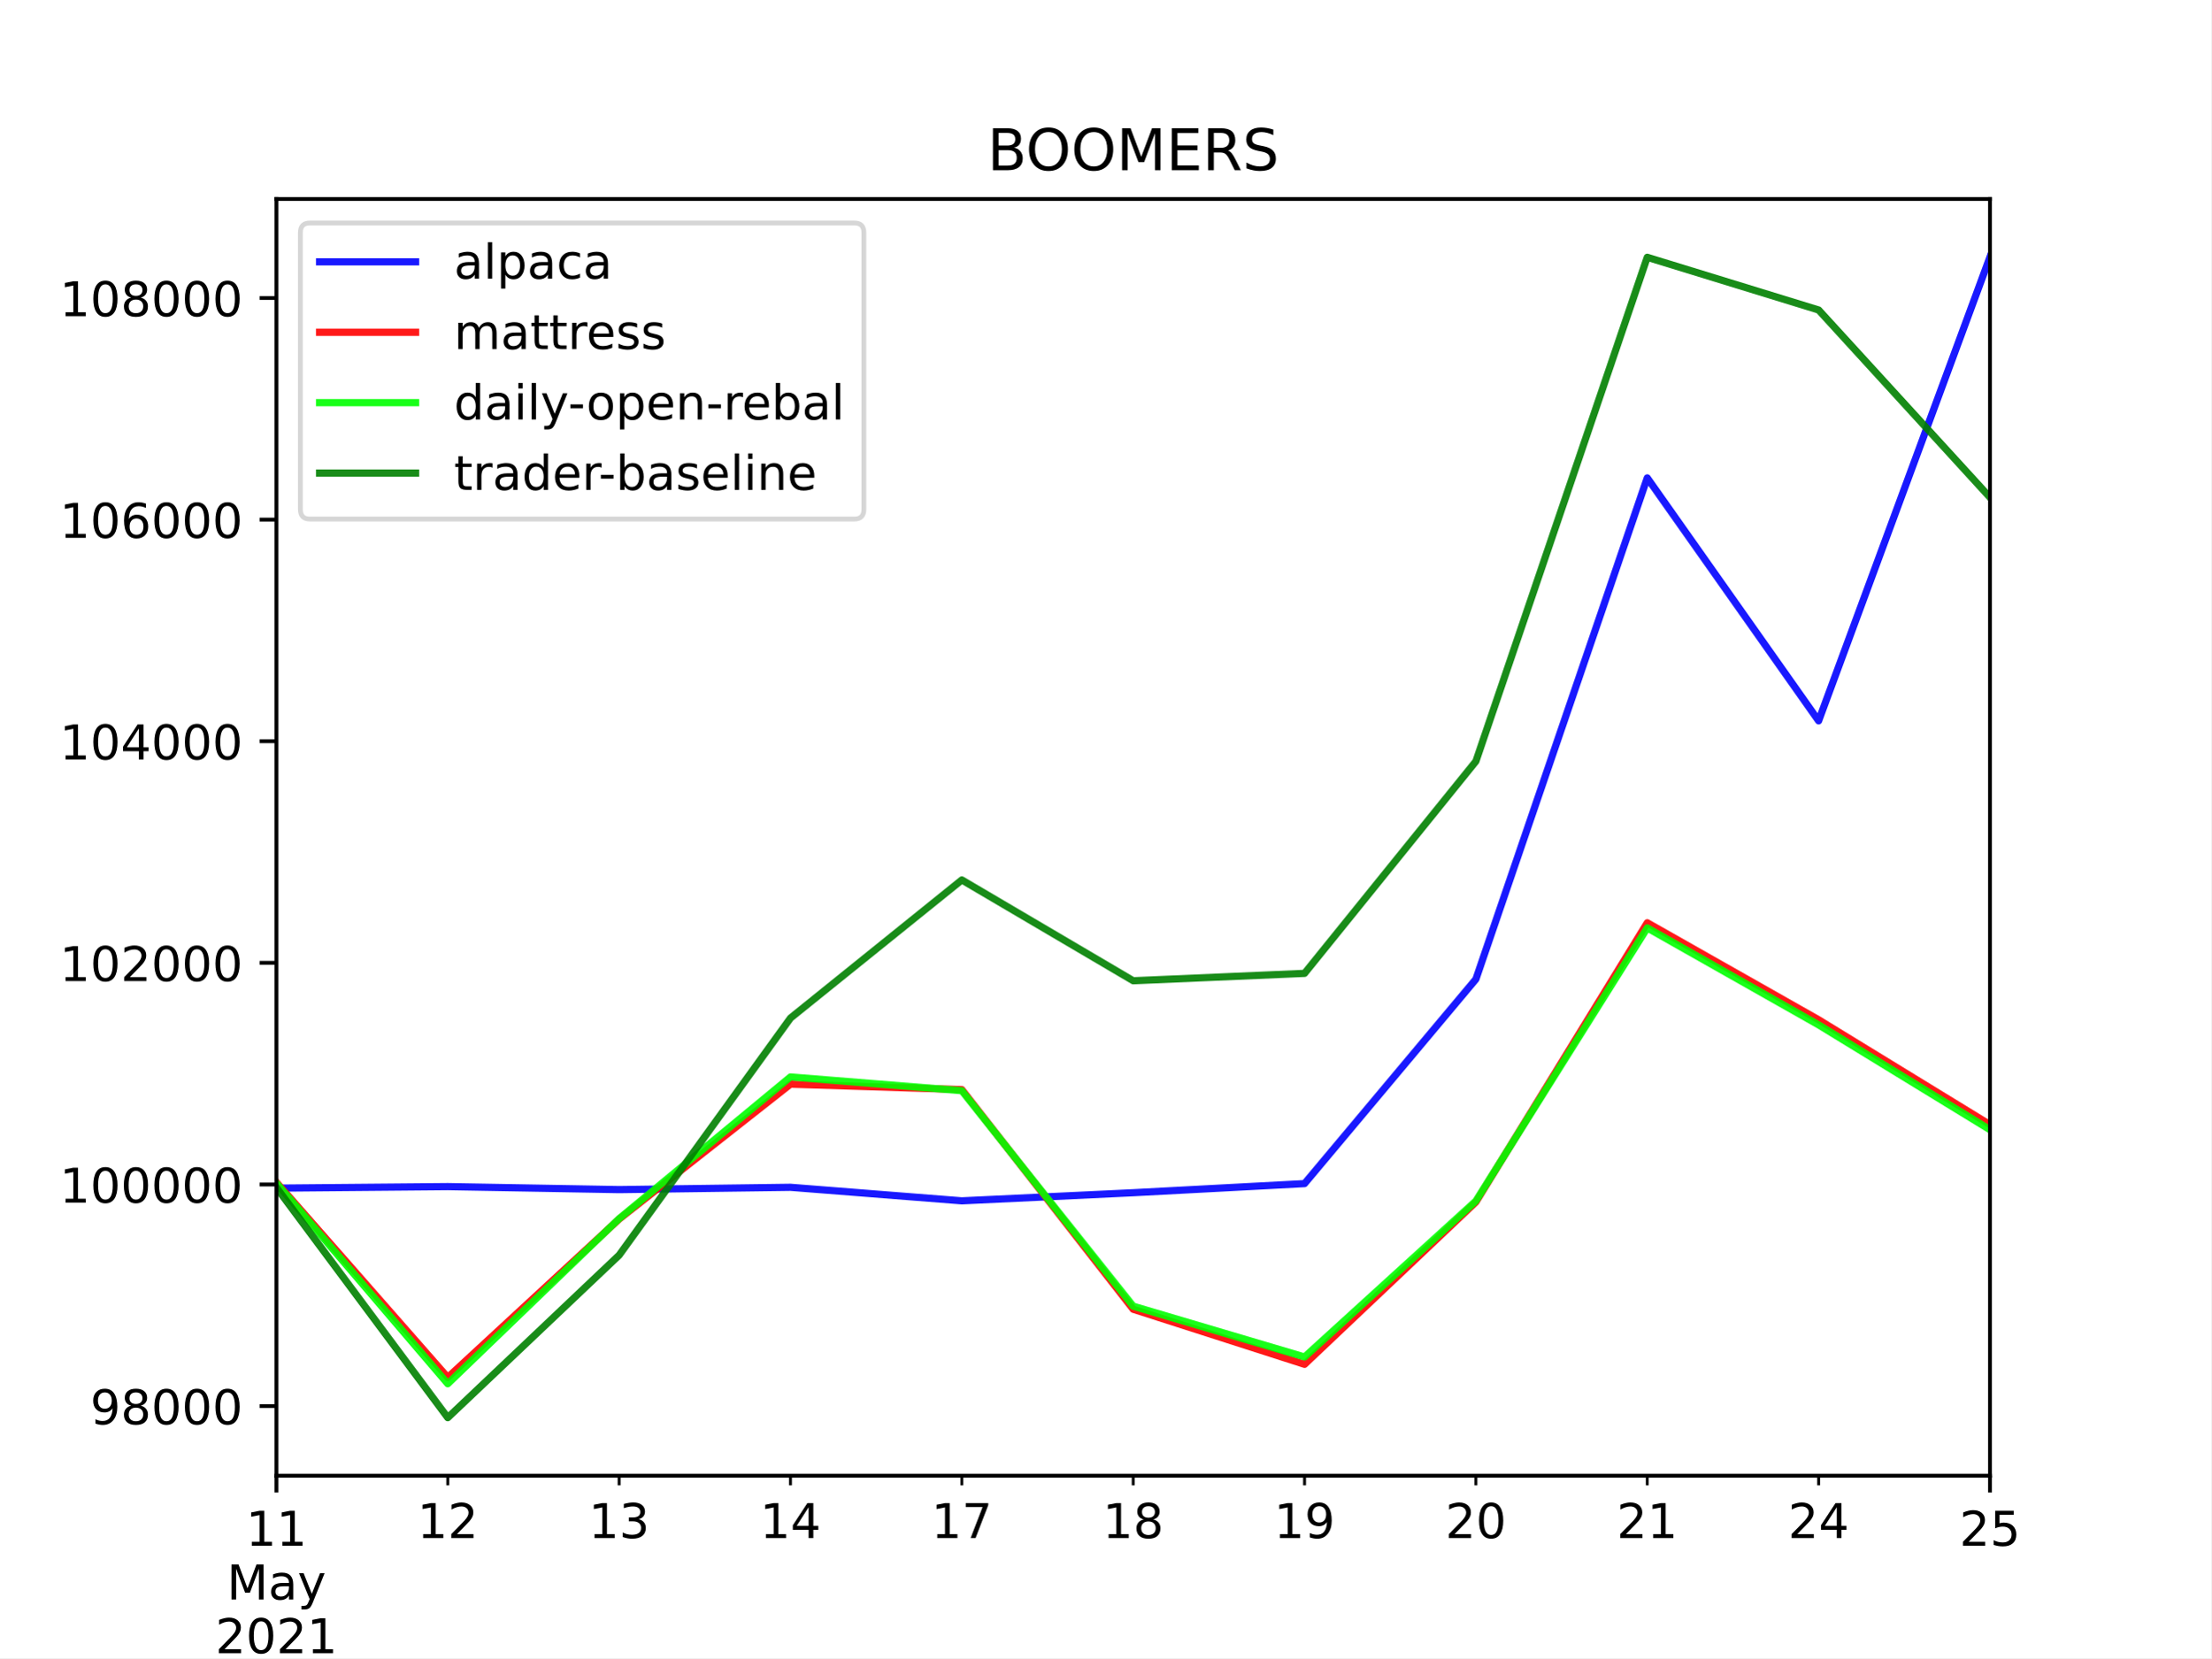
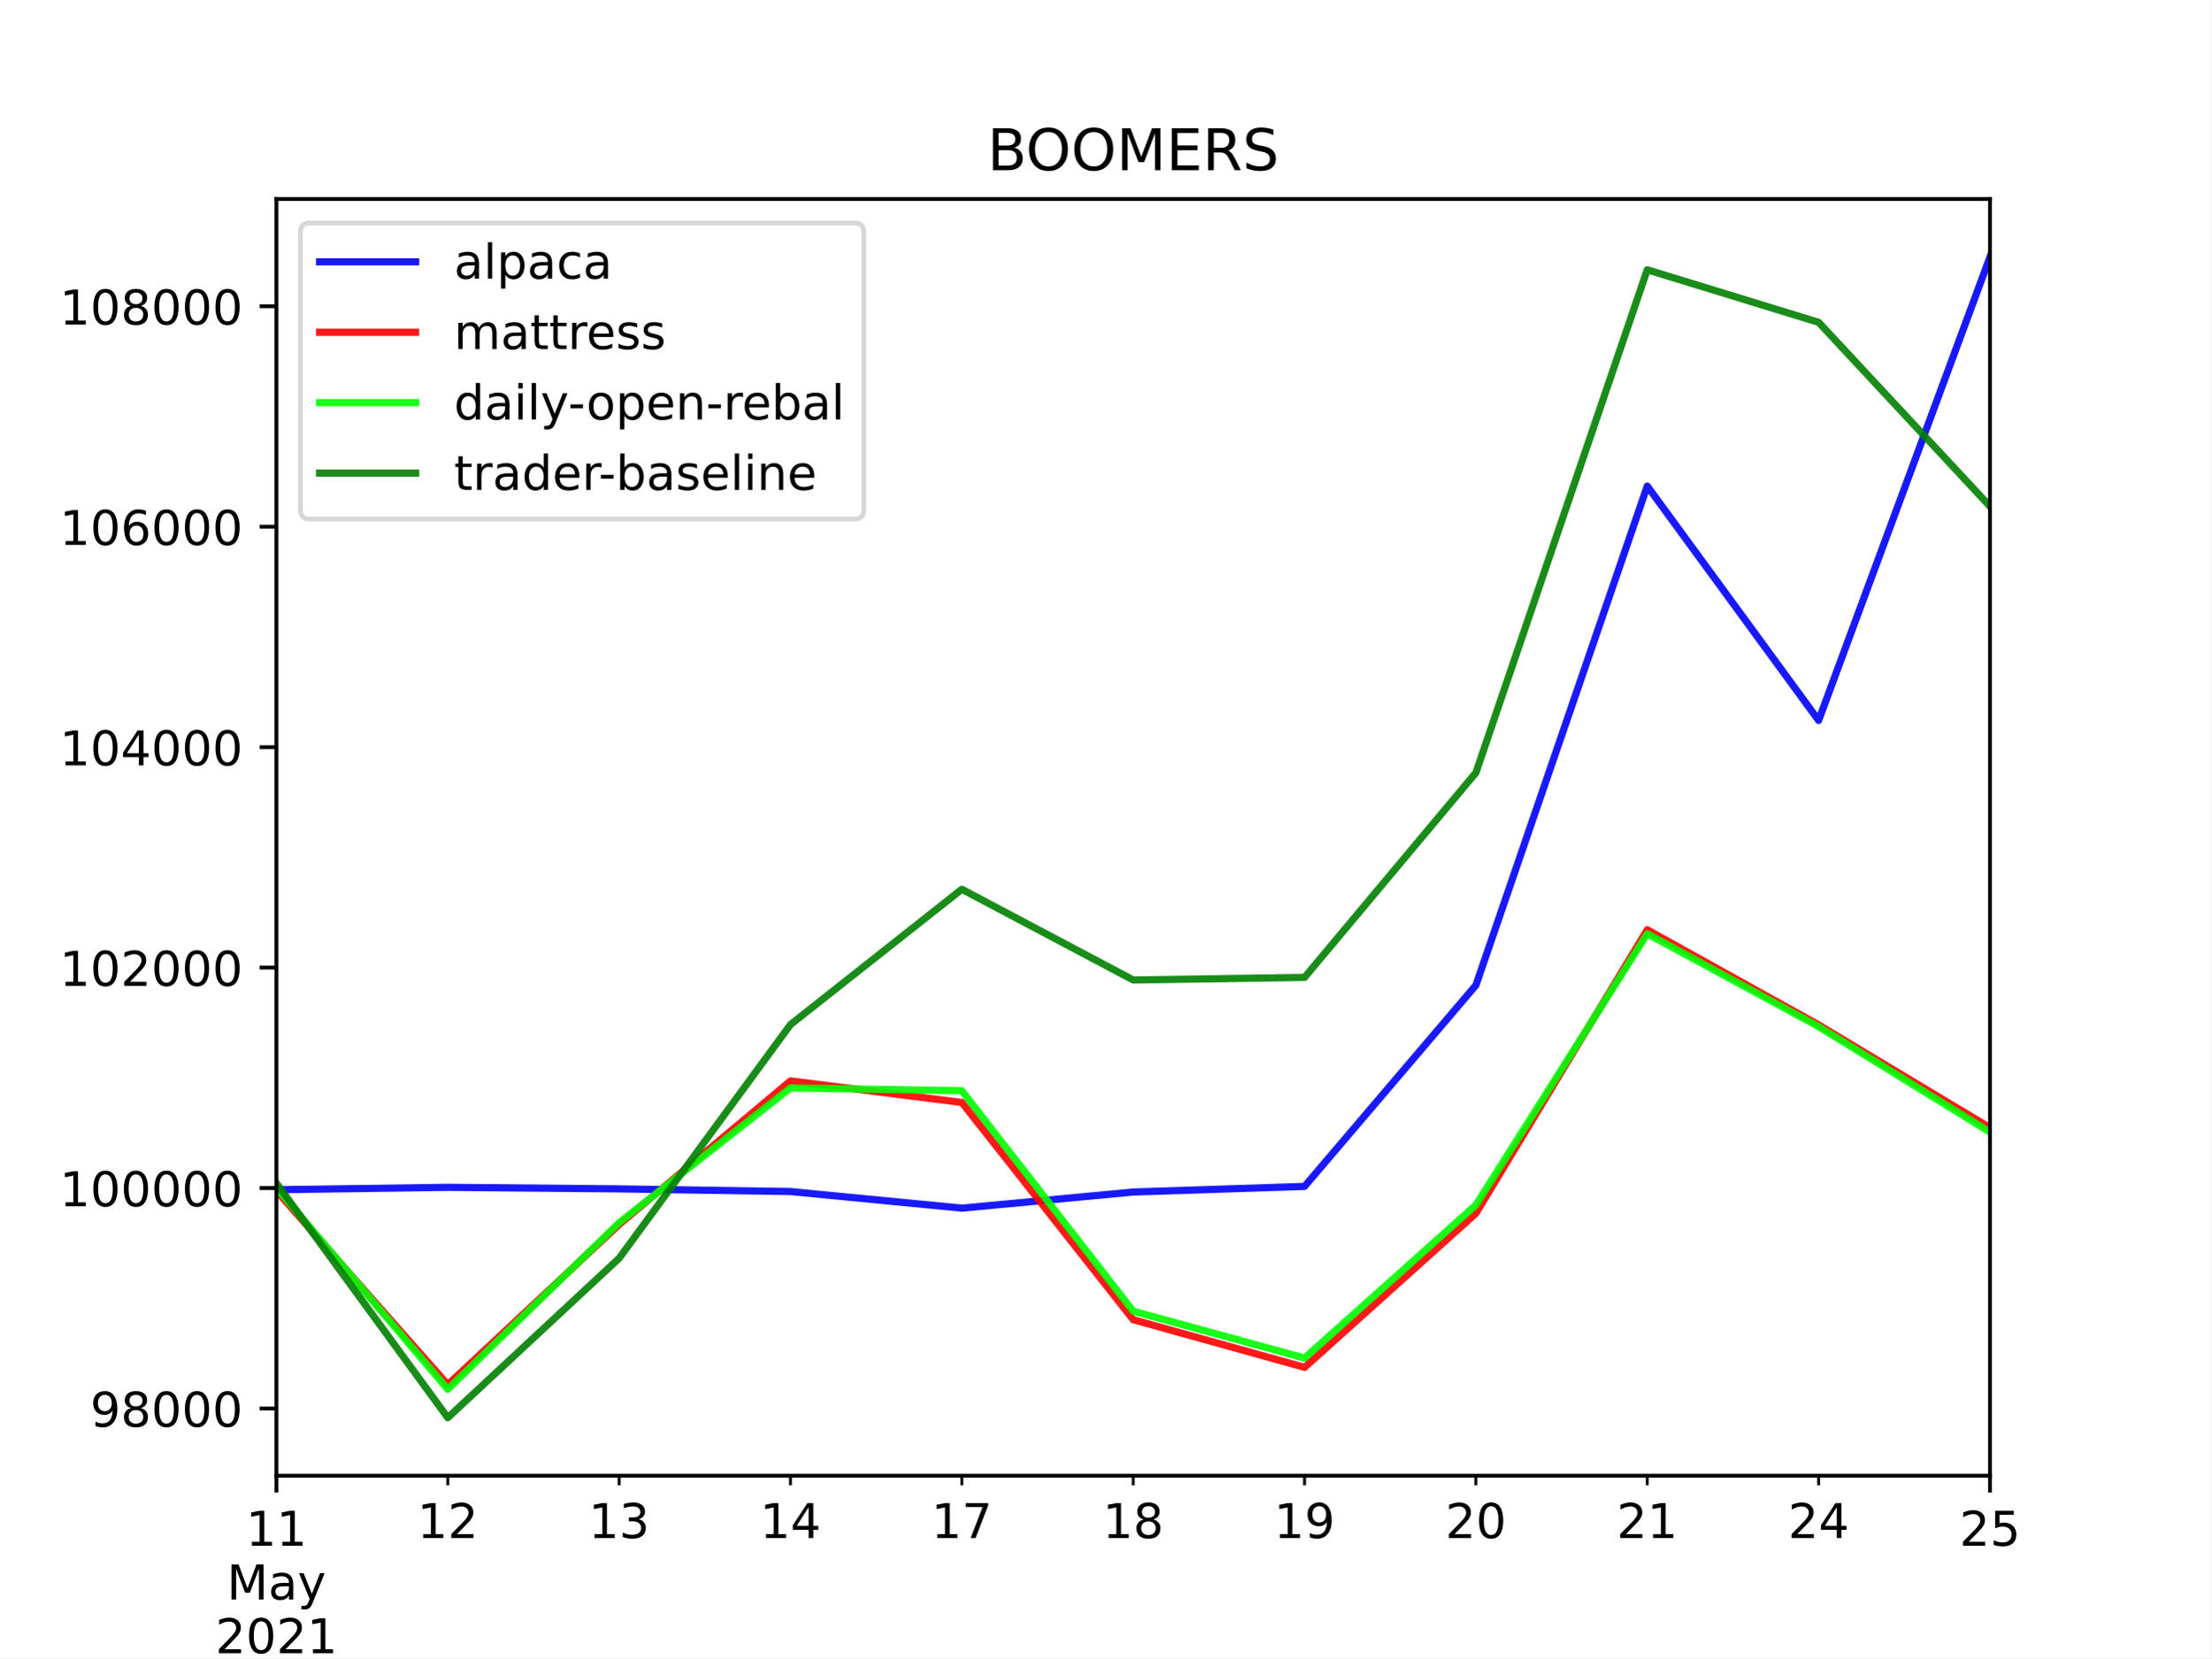
<svg xmlns="http://www.w3.org/2000/svg" xmlns:xlink="http://www.w3.org/1999/xlink" height="345.6pt" version="1.1" viewBox="0 0 460.8 345.6" width="460.8pt">
  <defs>
    <style type="text/css">*{stroke-linecap:butt;stroke-linejoin:round;}</style>
  </defs>
  <g id="figure_1">
    <g id="patch_1">
      <path d="M 0 345.6  L 460.8 345.6  L 460.8 0  L 0 0  z " style="fill:#ffffff;" />
    </g>
    <g id="axes_1">
      <g id="patch_2">
        <path d="M 57.6 307.584  L 414.72 307.584  L 414.72 41.472  L 57.6 41.472  z " style="fill:#ffffff;" />
      </g>
      <g id="matplotlib.axis_1">
        <g id="xtick_1">
          <g id="line2d_1">
            <defs>
-               <path d="M 0 0  L 0 3.5  " id="m7480c74f27" style="stroke:#000000;stroke-width:0.8;" />
-             </defs>
-             <g>
-               <use style="stroke:#000000;stroke-width:0.8;" x="57.6" xlink:href="#m7480c74f27" y="307.584" />
+               <path d="M 0 0  L 0 3.5  " id="m83cc49e889" style="stroke:#000000;stroke-width:0.8;" />
+             </defs>
+             <g>
+               <use style="stroke:#000000;stroke-width:0.8;" x="57.6" xlink:href="#m83cc49e889" y="307.584" />
            </g>
          </g>
          <g id="text_1">
            <g transform="translate(51.2375 322.1824)scale(0.1 -0.1)">
              <defs>
                <path d="M 12.406 8.297  L 28.516 8.297  L 28.516 63.922  L 10.984 60.406  L 10.984 69.391  L 28.422 72.906  L 38.281 72.906  L 38.281 8.297  L 54.391 8.297  L 54.391 0  L 12.406 0  z " id="DejaVuSans-49" />
              </defs>
              <use xlink:href="#DejaVuSans-49" />
              <use x="63.623" xlink:href="#DejaVuSans-49" />
            </g>
            <g transform="translate(47.2625 333.3802)scale(0.1 -0.1)">
              <defs>
                <path d="M 9.812 72.906  L 24.516 72.906  L 43.109 23.297  L 61.812 72.906  L 76.516 72.906  L 76.516 0  L 66.891 0  L 66.891 64.016  L 48.094 14.016  L 38.188 14.016  L 19.391 64.016  L 19.391 0  L 9.812 0  z " id="DejaVuSans-77" />
                <path d="M 34.281 27.484  Q 23.391 27.484 19.188 25  Q 14.984 22.516 14.984 16.5  Q 14.984 11.719 18.141 8.906  Q 21.297 6.109 26.703 6.109  Q 34.188 6.109 38.703 11.406  Q 43.219 16.703 43.219 25.484  L 43.219 27.484  z M 52.203 31.203  L 52.203 0  L 43.219 0  L 43.219 8.297  Q 40.141 3.328 35.547 0.953  Q 30.953 -1.422 24.312 -1.422  Q 15.922 -1.422 10.953 3.297  Q 6 8.016 6 15.922  Q 6 25.141 12.172 29.828  Q 18.359 34.516 30.609 34.516  L 43.219 34.516  L 43.219 35.406  Q 43.219 41.609 39.141 45  Q 35.062 48.391 27.688 48.391  Q 23 48.391 18.547 47.266  Q 14.109 46.141 10.016 43.891  L 10.016 52.203  Q 14.938 54.109 19.578 55.047  Q 24.219 56 28.609 56  Q 40.484 56 46.344 49.844  Q 52.203 43.703 52.203 31.203  z " id="DejaVuSans-97" />
                <path d="M 32.172 -5.078  Q 28.375 -14.844 24.75 -17.812  Q 21.141 -20.797 15.094 -20.797  L 7.906 -20.797  L 7.906 -13.281  L 13.188 -13.281  Q 16.891 -13.281 18.938 -11.516  Q 21 -9.766 23.484 -3.219  L 25.094 0.875  L 2.984 54.688  L 12.5 54.688  L 29.594 11.922  L 46.688 54.688  L 56.203 54.688  z " id="DejaVuSans-121" />
              </defs>
              <use xlink:href="#DejaVuSans-77" />
              <use x="86.279" xlink:href="#DejaVuSans-97" />
              <use x="147.559" xlink:href="#DejaVuSans-121" />
            </g>
            <g transform="translate(44.875 344.5781)scale(0.1 -0.1)">
              <defs>
                <path d="M 19.188 8.297  L 53.609 8.297  L 53.609 0  L 7.328 0  L 7.328 8.297  Q 12.938 14.109 22.625 23.891  Q 32.328 33.688 34.812 36.531  Q 39.547 41.844 41.422 45.531  Q 43.312 49.219 43.312 52.781  Q 43.312 58.594 39.234 62.25  Q 35.156 65.922 28.609 65.922  Q 23.969 65.922 18.812 64.312  Q 13.672 62.703 7.812 59.422  L 7.812 69.391  Q 13.766 71.781 18.938 73  Q 24.125 74.219 28.422 74.219  Q 39.75 74.219 46.484 68.547  Q 53.219 62.891 53.219 53.422  Q 53.219 48.922 51.531 44.891  Q 49.859 40.875 45.406 35.406  Q 44.188 33.984 37.641 27.219  Q 31.109 20.453 19.188 8.297  z " id="DejaVuSans-50" />
                <path d="M 31.781 66.406  Q 24.172 66.406 20.328 58.906  Q 16.5 51.422 16.5 36.375  Q 16.5 21.391 20.328 13.891  Q 24.172 6.391 31.781 6.391  Q 39.453 6.391 43.281 13.891  Q 47.125 21.391 47.125 36.375  Q 47.125 51.422 43.281 58.906  Q 39.453 66.406 31.781 66.406  z M 31.781 74.219  Q 44.047 74.219 50.516 64.516  Q 56.984 54.828 56.984 36.375  Q 56.984 17.969 50.516 8.266  Q 44.047 -1.422 31.781 -1.422  Q 19.531 -1.422 13.062 8.266  Q 6.594 17.969 6.594 36.375  Q 6.594 54.828 13.062 64.516  Q 19.531 74.219 31.781 74.219  z " id="DejaVuSans-48" />
              </defs>
              <use xlink:href="#DejaVuSans-50" />
              <use x="63.623" xlink:href="#DejaVuSans-48" />
              <use x="127.246" xlink:href="#DejaVuSans-50" />
              <use x="190.869" xlink:href="#DejaVuSans-49" />
            </g>
          </g>
        </g>
        <g id="xtick_2">
          <g id="line2d_2">
            <g>
-               <use style="stroke:#000000;stroke-width:0.8;" x="414.72" xlink:href="#m7480c74f27" y="307.584" />
+               <use style="stroke:#000000;stroke-width:0.8;" x="414.72" xlink:href="#m83cc49e889" y="307.584" />
            </g>
          </g>
          <g id="text_2">
            <g transform="translate(408.3575 322.1824)scale(0.1 -0.1)">
              <defs>
                <path d="M 10.797 72.906  L 49.516 72.906  L 49.516 64.594  L 19.828 64.594  L 19.828 46.734  Q 21.969 47.469 24.109 47.828  Q 26.266 48.188 28.422 48.188  Q 40.625 48.188 47.75 41.5  Q 54.891 34.812 54.891 23.391  Q 54.891 11.625 47.562 5.094  Q 40.234 -1.422 26.906 -1.422  Q 22.312 -1.422 17.547 -0.641  Q 12.797 0.141 7.719 1.703  L 7.719 11.625  Q 12.109 9.234 16.797 8.062  Q 21.484 6.891 26.703 6.891  Q 35.156 6.891 40.078 11.328  Q 45.016 15.766 45.016 23.391  Q 45.016 31 40.078 35.438  Q 35.156 39.891 26.703 39.891  Q 22.75 39.891 18.812 39.016  Q 14.891 38.141 10.797 36.281  z " id="DejaVuSans-53" />
              </defs>
              <use xlink:href="#DejaVuSans-50" />
              <use x="63.623" xlink:href="#DejaVuSans-53" />
            </g>
          </g>
        </g>
        <g id="xtick_3">
          <g id="line2d_3">
            <defs>
-               <path d="M 0 0  L 0 2  " id="me27869a28d" style="stroke:#000000;stroke-width:0.6;" />
-             </defs>
-             <g>
-               <use style="stroke:#000000;stroke-width:0.6;" x="93.312" xlink:href="#me27869a28d" y="307.584" />
+               <path d="M 0 0  L 0 2  " id="mb4d3a0e0d6" style="stroke:#000000;stroke-width:0.6;" />
+             </defs>
+             <g>
+               <use style="stroke:#000000;stroke-width:0.6;" x="93.312" xlink:href="#mb4d3a0e0d6" y="307.584" />
            </g>
          </g>
          <g id="text_3">
            <g transform="translate(86.9495 320.5824)scale(0.1 -0.1)">
              <use xlink:href="#DejaVuSans-49" />
              <use x="63.623" xlink:href="#DejaVuSans-50" />
            </g>
          </g>
        </g>
        <g id="xtick_4">
          <g id="line2d_4">
            <g>
-               <use style="stroke:#000000;stroke-width:0.6;" x="129.024" xlink:href="#me27869a28d" y="307.584" />
+               <use style="stroke:#000000;stroke-width:0.6;" x="129.024" xlink:href="#mb4d3a0e0d6" y="307.584" />
            </g>
          </g>
          <g id="text_4">
            <g transform="translate(122.6615 320.5824)scale(0.1 -0.1)">
              <defs>
                <path d="M 40.578 39.312  Q 47.656 37.797 51.625 33  Q 55.609 28.219 55.609 21.188  Q 55.609 10.406 48.188 4.484  Q 40.766 -1.422 27.094 -1.422  Q 22.516 -1.422 17.656 -0.516  Q 12.797 0.391 7.625 2.203  L 7.625 11.719  Q 11.719 9.328 16.594 8.109  Q 21.484 6.891 26.812 6.891  Q 36.078 6.891 40.938 10.547  Q 45.797 14.203 45.797 21.188  Q 45.797 27.641 41.281 31.266  Q 36.766 34.906 28.719 34.906  L 20.219 34.906  L 20.219 43.016  L 29.109 43.016  Q 36.375 43.016 40.234 45.922  Q 44.094 48.828 44.094 54.297  Q 44.094 59.906 40.109 62.906  Q 36.141 65.922 28.719 65.922  Q 24.656 65.922 20.016 65.031  Q 15.375 64.156 9.812 62.312  L 9.812 71.094  Q 15.438 72.656 20.344 73.438  Q 25.25 74.219 29.594 74.219  Q 40.828 74.219 47.359 69.109  Q 53.906 64.016 53.906 55.328  Q 53.906 49.266 50.438 45.094  Q 46.969 40.922 40.578 39.312  z " id="DejaVuSans-51" />
              </defs>
              <use xlink:href="#DejaVuSans-49" />
              <use x="63.623" xlink:href="#DejaVuSans-51" />
            </g>
          </g>
        </g>
        <g id="xtick_5">
          <g id="line2d_5">
            <g>
-               <use style="stroke:#000000;stroke-width:0.6;" x="164.736" xlink:href="#me27869a28d" y="307.584" />
+               <use style="stroke:#000000;stroke-width:0.6;" x="164.736" xlink:href="#mb4d3a0e0d6" y="307.584" />
            </g>
          </g>
          <g id="text_5">
            <g transform="translate(158.3735 320.5824)scale(0.1 -0.1)">
              <defs>
                <path d="M 37.797 64.312  L 12.891 25.391  L 37.797 25.391  z M 35.203 72.906  L 47.609 72.906  L 47.609 25.391  L 58.016 25.391  L 58.016 17.188  L 47.609 17.188  L 47.609 0  L 37.797 0  L 37.797 17.188  L 4.891 17.188  L 4.891 26.703  z " id="DejaVuSans-52" />
              </defs>
              <use xlink:href="#DejaVuSans-49" />
              <use x="63.623" xlink:href="#DejaVuSans-52" />
            </g>
          </g>
        </g>
        <g id="xtick_6">
          <g id="line2d_6">
            <g>
-               <use style="stroke:#000000;stroke-width:0.6;" x="200.448" xlink:href="#me27869a28d" y="307.584" />
+               <use style="stroke:#000000;stroke-width:0.6;" x="200.448" xlink:href="#mb4d3a0e0d6" y="307.584" />
            </g>
          </g>
          <g id="text_6">
            <g transform="translate(194.0855 320.5824)scale(0.1 -0.1)">
              <defs>
                <path d="M 8.203 72.906  L 55.078 72.906  L 55.078 68.703  L 28.609 0  L 18.312 0  L 43.219 64.594  L 8.203 64.594  z " id="DejaVuSans-55" />
              </defs>
              <use xlink:href="#DejaVuSans-49" />
              <use x="63.623" xlink:href="#DejaVuSans-55" />
            </g>
          </g>
        </g>
        <g id="xtick_7">
          <g id="line2d_7">
            <g>
-               <use style="stroke:#000000;stroke-width:0.6;" x="236.16" xlink:href="#me27869a28d" y="307.584" />
+               <use style="stroke:#000000;stroke-width:0.6;" x="236.16" xlink:href="#mb4d3a0e0d6" y="307.584" />
            </g>
          </g>
          <g id="text_7">
            <g transform="translate(229.7975 320.5824)scale(0.1 -0.1)">
              <defs>
                <path d="M 31.781 34.625  Q 24.75 34.625 20.719 30.859  Q 16.703 27.094 16.703 20.516  Q 16.703 13.922 20.719 10.156  Q 24.75 6.391 31.781 6.391  Q 38.812 6.391 42.859 10.172  Q 46.922 13.969 46.922 20.516  Q 46.922 27.094 42.891 30.859  Q 38.875 34.625 31.781 34.625  z M 21.922 38.812  Q 15.578 40.375 12.031 44.719  Q 8.5 49.078 8.5 55.328  Q 8.5 64.062 14.719 69.141  Q 20.953 74.219 31.781 74.219  Q 42.672 74.219 48.875 69.141  Q 55.078 64.062 55.078 55.328  Q 55.078 49.078 51.531 44.719  Q 48 40.375 41.703 38.812  Q 48.828 37.156 52.797 32.312  Q 56.781 27.484 56.781 20.516  Q 56.781 9.906 50.312 4.234  Q 43.844 -1.422 31.781 -1.422  Q 19.734 -1.422 13.25 4.234  Q 6.781 9.906 6.781 20.516  Q 6.781 27.484 10.781 32.312  Q 14.797 37.156 21.922 38.812  z M 18.312 54.391  Q 18.312 48.734 21.844 45.562  Q 25.391 42.391 31.781 42.391  Q 38.141 42.391 41.719 45.562  Q 45.312 48.734 45.312 54.391  Q 45.312 60.062 41.719 63.234  Q 38.141 66.406 31.781 66.406  Q 25.391 66.406 21.844 63.234  Q 18.312 60.062 18.312 54.391  z " id="DejaVuSans-56" />
              </defs>
              <use xlink:href="#DejaVuSans-49" />
              <use x="63.623" xlink:href="#DejaVuSans-56" />
            </g>
          </g>
        </g>
        <g id="xtick_8">
          <g id="line2d_8">
            <g>
-               <use style="stroke:#000000;stroke-width:0.6;" x="271.872" xlink:href="#me27869a28d" y="307.584" />
+               <use style="stroke:#000000;stroke-width:0.6;" x="271.872" xlink:href="#mb4d3a0e0d6" y="307.584" />
            </g>
          </g>
          <g id="text_8">
            <g transform="translate(265.5095 320.5824)scale(0.1 -0.1)">
              <defs>
                <path d="M 10.984 1.516  L 10.984 10.5  Q 14.703 8.734 18.5 7.812  Q 22.312 6.891 25.984 6.891  Q 35.75 6.891 40.891 13.453  Q 46.047 20.016 46.781 33.406  Q 43.953 29.203 39.594 26.953  Q 35.25 24.703 29.984 24.703  Q 19.047 24.703 12.672 31.312  Q 6.297 37.938 6.297 49.422  Q 6.297 60.641 12.938 67.422  Q 19.578 74.219 30.609 74.219  Q 43.266 74.219 49.922 64.516  Q 56.594 54.828 56.594 36.375  Q 56.594 19.141 48.406 8.859  Q 40.234 -1.422 26.422 -1.422  Q 22.703 -1.422 18.891 -0.688  Q 15.094 0.047 10.984 1.516  z M 30.609 32.422  Q 37.25 32.422 41.125 36.953  Q 45.016 41.5 45.016 49.422  Q 45.016 57.281 41.125 61.844  Q 37.25 66.406 30.609 66.406  Q 23.969 66.406 20.094 61.844  Q 16.219 57.281 16.219 49.422  Q 16.219 41.5 20.094 36.953  Q 23.969 32.422 30.609 32.422  z " id="DejaVuSans-57" />
              </defs>
              <use xlink:href="#DejaVuSans-49" />
              <use x="63.623" xlink:href="#DejaVuSans-57" />
            </g>
          </g>
        </g>
        <g id="xtick_9">
          <g id="line2d_9">
            <g>
-               <use style="stroke:#000000;stroke-width:0.6;" x="307.584" xlink:href="#me27869a28d" y="307.584" />
+               <use style="stroke:#000000;stroke-width:0.6;" x="307.584" xlink:href="#mb4d3a0e0d6" y="307.584" />
            </g>
          </g>
          <g id="text_9">
            <g transform="translate(301.2215 320.5824)scale(0.1 -0.1)">
              <use xlink:href="#DejaVuSans-50" />
              <use x="63.623" xlink:href="#DejaVuSans-48" />
            </g>
          </g>
        </g>
        <g id="xtick_10">
          <g id="line2d_10">
            <g>
-               <use style="stroke:#000000;stroke-width:0.6;" x="343.296" xlink:href="#me27869a28d" y="307.584" />
+               <use style="stroke:#000000;stroke-width:0.6;" x="343.296" xlink:href="#mb4d3a0e0d6" y="307.584" />
            </g>
          </g>
          <g id="text_10">
            <g transform="translate(336.9335 320.5824)scale(0.1 -0.1)">
              <use xlink:href="#DejaVuSans-50" />
              <use x="63.623" xlink:href="#DejaVuSans-49" />
            </g>
          </g>
        </g>
        <g id="xtick_11">
          <g id="line2d_11">
            <g>
-               <use style="stroke:#000000;stroke-width:0.6;" x="379.008" xlink:href="#me27869a28d" y="307.584" />
+               <use style="stroke:#000000;stroke-width:0.6;" x="379.008" xlink:href="#mb4d3a0e0d6" y="307.584" />
            </g>
          </g>
          <g id="text_11">
            <g transform="translate(372.6455 320.5824)scale(0.1 -0.1)">
              <use xlink:href="#DejaVuSans-50" />
              <use x="63.623" xlink:href="#DejaVuSans-52" />
            </g>
          </g>
        </g>
        <g id="text_12">
          <g transform="translate(224.885 358.2562)scale(0.1 -0.1)">
            <defs>
              <path d="M 45.406 46.391  L 45.406 75.984  L 54.391 75.984  L 54.391 0  L 45.406 0  L 45.406 8.203  Q 42.578 3.328 38.25 0.953  Q 33.938 -1.422 27.875 -1.422  Q 17.969 -1.422 11.734 6.484  Q 5.516 14.406 5.516 27.297  Q 5.516 40.188 11.734 48.094  Q 17.969 56 27.875 56  Q 33.938 56 38.25 53.625  Q 42.578 51.266 45.406 46.391  z M 14.797 27.297  Q 14.797 17.391 18.875 11.75  Q 22.953 6.109 30.078 6.109  Q 37.203 6.109 41.297 11.75  Q 45.406 17.391 45.406 27.297  Q 45.406 37.203 41.297 42.844  Q 37.203 48.484 30.078 48.484  Q 22.953 48.484 18.875 42.844  Q 14.797 37.203 14.797 27.297  z " id="DejaVuSans-100" />
              <path d="M 18.312 70.219  L 18.312 54.688  L 36.812 54.688  L 36.812 47.703  L 18.312 47.703  L 18.312 18.016  Q 18.312 11.328 20.141 9.422  Q 21.969 7.516 27.594 7.516  L 36.812 7.516  L 36.812 0  L 27.594 0  Q 17.188 0 13.234 3.875  Q 9.281 7.766 9.281 18.016  L 9.281 47.703  L 2.688 47.703  L 2.688 54.688  L 9.281 54.688  L 9.281 70.219  z " id="DejaVuSans-116" />
              <path d="M 56.203 29.594  L 56.203 25.203  L 14.891 25.203  Q 15.484 15.922 20.484 11.062  Q 25.484 6.203 34.422 6.203  Q 39.594 6.203 44.453 7.469  Q 49.312 8.734 54.109 11.281  L 54.109 2.781  Q 49.266 0.734 44.188 -0.344  Q 39.109 -1.422 33.891 -1.422  Q 20.797 -1.422 13.156 6.188  Q 5.516 13.812 5.516 26.812  Q 5.516 40.234 12.766 48.109  Q 20.016 56 32.328 56  Q 43.359 56 49.781 48.891  Q 56.203 41.797 56.203 29.594  z M 47.219 32.234  Q 47.125 39.594 43.094 43.984  Q 39.062 48.391 32.422 48.391  Q 24.906 48.391 20.391 44.141  Q 15.875 39.891 15.188 32.172  z " id="DejaVuSans-101" />
            </defs>
            <use xlink:href="#DejaVuSans-100" />
            <use x="63.477" xlink:href="#DejaVuSans-97" />
            <use x="124.756" xlink:href="#DejaVuSans-116" />
            <use x="163.965" xlink:href="#DejaVuSans-101" />
          </g>
        </g>
      </g>
      <g id="matplotlib.axis_2">
        <g id="ytick_1">
          <g id="line2d_12">
            <defs>
-               <path d="M 0 0  L -3.5 0  " id="m7c07f3fbe9" style="stroke:#000000;stroke-width:0.8;" />
-             </defs>
-             <g>
-               <use style="stroke:#000000;stroke-width:0.8;" x="57.6" xlink:href="#m7c07f3fbe9" y="293.074" />
+               <path d="M 0 0  L -3.5 0  " id="mc79dc466be" style="stroke:#000000;stroke-width:0.8;" />
+             </defs>
+             <g>
+               <use style="stroke:#000000;stroke-width:0.8;" x="57.6" xlink:href="#mc79dc466be" y="293.577" />
            </g>
          </g>
          <g id="text_13">
-             <g transform="translate(18.7875 296.8728)scale(0.1 -0.1)">
+             <g transform="translate(18.7875 297.3765)scale(0.1 -0.1)">
              <use xlink:href="#DejaVuSans-57" />
              <use x="63.623" xlink:href="#DejaVuSans-56" />
              <use x="127.246" xlink:href="#DejaVuSans-48" />
              <use x="190.869" xlink:href="#DejaVuSans-48" />
              <use x="254.492" xlink:href="#DejaVuSans-48" />
            </g>
          </g>
        </g>
        <g id="ytick_2">
          <g id="line2d_13">
            <g>
-               <use style="stroke:#000000;stroke-width:0.8;" x="57.6" xlink:href="#m7c07f3fbe9" y="246.88" />
+               <use style="stroke:#000000;stroke-width:0.8;" x="57.6" xlink:href="#mc79dc466be" y="247.628" />
            </g>
          </g>
          <g id="text_14">
-             <g transform="translate(12.425 250.679)scale(0.1 -0.1)">
+             <g transform="translate(12.425 251.4271)scale(0.1 -0.1)">
              <use xlink:href="#DejaVuSans-49" />
              <use x="63.623" xlink:href="#DejaVuSans-48" />
              <use x="127.246" xlink:href="#DejaVuSans-48" />
              <use x="190.869" xlink:href="#DejaVuSans-48" />
              <use x="254.492" xlink:href="#DejaVuSans-48" />
              <use x="318.115" xlink:href="#DejaVuSans-48" />
            </g>
          </g>
        </g>
        <g id="ytick_3">
          <g id="line2d_14">
            <g>
-               <use style="stroke:#000000;stroke-width:0.8;" x="57.6" xlink:href="#m7c07f3fbe9" y="200.686" />
+               <use style="stroke:#000000;stroke-width:0.8;" x="57.6" xlink:href="#mc79dc466be" y="201.678" />
            </g>
          </g>
          <g id="text_15">
-             <g transform="translate(12.425 204.4853)scale(0.1 -0.1)">
+             <g transform="translate(12.425 205.4777)scale(0.1 -0.1)">
              <use xlink:href="#DejaVuSans-49" />
              <use x="63.623" xlink:href="#DejaVuSans-48" />
              <use x="127.246" xlink:href="#DejaVuSans-50" />
              <use x="190.869" xlink:href="#DejaVuSans-48" />
              <use x="254.492" xlink:href="#DejaVuSans-48" />
              <use x="318.115" xlink:href="#DejaVuSans-48" />
            </g>
          </g>
        </g>
        <g id="ytick_4">
          <g id="line2d_15">
            <g>
-               <use style="stroke:#000000;stroke-width:0.8;" x="57.6" xlink:href="#m7c07f3fbe9" y="154.492" />
+               <use style="stroke:#000000;stroke-width:0.8;" x="57.6" xlink:href="#mc79dc466be" y="155.729" />
            </g>
          </g>
          <g id="text_16">
-             <g transform="translate(12.425 158.2915)scale(0.1 -0.1)">
+             <g transform="translate(12.425 159.5283)scale(0.1 -0.1)">
              <use xlink:href="#DejaVuSans-49" />
              <use x="63.623" xlink:href="#DejaVuSans-48" />
              <use x="127.246" xlink:href="#DejaVuSans-52" />
              <use x="190.869" xlink:href="#DejaVuSans-48" />
              <use x="254.492" xlink:href="#DejaVuSans-48" />
              <use x="318.115" xlink:href="#DejaVuSans-48" />
            </g>
          </g>
        </g>
        <g id="ytick_5">
          <g id="line2d_16">
            <g>
-               <use style="stroke:#000000;stroke-width:0.8;" x="57.6" xlink:href="#m7c07f3fbe9" y="108.299" />
+               <use style="stroke:#000000;stroke-width:0.8;" x="57.6" xlink:href="#mc79dc466be" y="109.78" />
            </g>
          </g>
          <g id="text_17">
-             <g transform="translate(12.425 112.0978)scale(0.1 -0.1)">
+             <g transform="translate(12.425 113.5789)scale(0.1 -0.1)">
              <defs>
                <path d="M 33.016 40.375  Q 26.375 40.375 22.484 35.828  Q 18.609 31.297 18.609 23.391  Q 18.609 15.531 22.484 10.953  Q 26.375 6.391 33.016 6.391  Q 39.656 6.391 43.531 10.953  Q 47.406 15.531 47.406 23.391  Q 47.406 31.297 43.531 35.828  Q 39.656 40.375 33.016 40.375  z M 52.594 71.297  L 52.594 62.312  Q 48.875 64.062 45.094 64.984  Q 41.312 65.922 37.594 65.922  Q 27.828 65.922 22.672 59.328  Q 17.531 52.734 16.797 39.406  Q 19.672 43.656 24.016 45.922  Q 28.375 48.188 33.594 48.188  Q 44.578 48.188 50.953 41.516  Q 57.328 34.859 57.328 23.391  Q 57.328 12.156 50.688 5.359  Q 44.047 -1.422 33.016 -1.422  Q 20.359 -1.422 13.672 8.266  Q 6.984 17.969 6.984 36.375  Q 6.984 53.656 15.188 63.938  Q 23.391 74.219 37.203 74.219  Q 40.922 74.219 44.703 73.484  Q 48.484 72.75 52.594 71.297  z " id="DejaVuSans-54" />
              </defs>
              <use xlink:href="#DejaVuSans-49" />
              <use x="63.623" xlink:href="#DejaVuSans-48" />
              <use x="127.246" xlink:href="#DejaVuSans-54" />
              <use x="190.869" xlink:href="#DejaVuSans-48" />
              <use x="254.492" xlink:href="#DejaVuSans-48" />
              <use x="318.115" xlink:href="#DejaVuSans-48" />
            </g>
          </g>
        </g>
        <g id="ytick_6">
          <g id="line2d_17">
            <g>
-               <use style="stroke:#000000;stroke-width:0.8;" x="57.6" xlink:href="#m7c07f3fbe9" y="62.105" />
+               <use style="stroke:#000000;stroke-width:0.8;" x="57.6" xlink:href="#mc79dc466be" y="63.83" />
            </g>
          </g>
          <g id="text_18">
-             <g transform="translate(12.425 65.90406)scale(0.1 -0.1)">
+             <g transform="translate(12.425 67.62952)scale(0.1 -0.1)">
              <use xlink:href="#DejaVuSans-49" />
              <use x="63.623" xlink:href="#DejaVuSans-48" />
              <use x="127.246" xlink:href="#DejaVuSans-56" />
              <use x="190.869" xlink:href="#DejaVuSans-48" />
              <use x="254.492" xlink:href="#DejaVuSans-48" />
              <use x="318.115" xlink:href="#DejaVuSans-48" />
            </g>
          </g>
        </g>
      </g>
      <g id="line2d_18">
-         <path clip-path="url(#p9b0a54455e)" d="M 57.6 247.646  L 93.312 247.325  L 129.024 247.952  L 164.736 247.47  L 200.448 250.293  L 236.16 248.602  L 271.872 246.703  L 307.584 204.089  L 343.296 99.605  L 379.008 150.243  L 414.72 53.568  " style="fill:none;stroke:#0000ff;stroke-linecap:square;stroke-opacity:0.9;stroke-width:1.5;" />
+         <path clip-path="url(#p53b0d30b97)" d="M 57.6 247.98  L 93.312 247.476  L 129.024 247.801  L 164.736 248.355  L 200.448 251.817  L 236.16 248.456  L 271.872 247.284  L 307.584 205.357  L 343.296 101.316  L 379.008 150.16  L 414.72 53.568  " style="fill:none;stroke:#0000ff;stroke-linecap:square;stroke-opacity:0.9;stroke-width:1.5;" />
      </g>
      <g id="line2d_19">
-         <path clip-path="url(#p9b0a54455e)" d="M 57.6 246.425  L 93.312 287.096  L 129.024 254.1  L 164.736 225.981  L 200.448 227.111  L 236.16 272.894  L 271.872 284.37  L 307.584 250.544  L 343.296 192.331  L 379.008 212.553  L 414.72 234.419  " style="fill:none;stroke:#ff0000;stroke-linecap:square;stroke-opacity:0.9;stroke-width:1.5;" />
+         <path clip-path="url(#p53b0d30b97)" d="M 57.6 248.191  L 93.312 288.604  L 129.024 255.229  L 164.736 225.294  L 200.448 229.791  L 236.16 275.068  L 271.872 285.005  L 307.584 252.903  L 343.296 193.789  L 379.008 213.619  L 414.72 235.06  " style="fill:none;stroke:#ff0000;stroke-linecap:square;stroke-opacity:0.9;stroke-width:1.5;" />
      </g>
      <g id="line2d_20">
-         <path clip-path="url(#p9b0a54455e)" d="M 57.6 246.603  L 93.312 288.42  L 129.024 254.009  L 164.736 224.471  L 200.448 227.341  L 236.16 272.252  L 271.872 282.839  L 307.584 250.322  L 343.296 193.407  L 379.008 213.621  L 414.72 235.472  " style="fill:none;stroke:#00ff00;stroke-linecap:square;stroke-opacity:0.9;stroke-width:1.5;" />
+         <path clip-path="url(#p53b0d30b97)" d="M 57.6 247.571  L 93.312 289.571  L 129.024 254.849  L 164.736 226.765  L 200.448 227.343  L 236.16 273.288  L 271.872 283.065  L 307.584 251.154  L 343.296 194.636  L 379.008 213.982  L 414.72 235.981  " style="fill:none;stroke:#00ff00;stroke-linecap:square;stroke-opacity:0.9;stroke-width:1.5;" />
      </g>
      <g id="line2d_21">
-         <path clip-path="url(#p9b0a54455e)" d="M 57.6 247.524  L 93.312 295.488  L 129.024 261.62  L 164.736 212.197  L 200.448 183.409  L 236.16 204.417  L 271.872 202.88  L 307.584 158.674  L 343.296 53.624  L 379.008 64.607  L 414.72 103.673  " style="fill:none;stroke:#008000;stroke-linecap:square;stroke-opacity:0.9;stroke-width:1.5;" />
+         <path clip-path="url(#p53b0d30b97)" d="M 57.6 246.607  L 93.312 295.488  L 129.024 262.263  L 164.736 213.555  L 200.448 185.347  L 236.16 204.258  L 271.872 203.723  L 307.584 161.052  L 343.296 56.229  L 379.008 67.178  L 414.72 105.536  " style="fill:none;stroke:#008000;stroke-linecap:square;stroke-opacity:0.9;stroke-width:1.5;" />
      </g>
      <g id="patch_3">
        <path d="M 57.6 307.584  L 57.6 41.472  " style="fill:none;stroke:#000000;stroke-linecap:square;stroke-linejoin:miter;stroke-width:0.8;" />
      </g>
      <g id="patch_4">
        <path d="M 414.72 307.584  L 414.72 41.472  " style="fill:none;stroke:#000000;stroke-linecap:square;stroke-linejoin:miter;stroke-width:0.8;" />
      </g>
      <g id="patch_5">
        <path d="M 57.6 307.584  L 414.72 307.584  " style="fill:none;stroke:#000000;stroke-linecap:square;stroke-linejoin:miter;stroke-width:0.8;" />
      </g>
      <g id="patch_6">
        <path d="M 57.6 41.472  L 414.72 41.472  " style="fill:none;stroke:#000000;stroke-linecap:square;stroke-linejoin:miter;stroke-width:0.8;" />
      </g>
      <g id="text_19">
        <g transform="translate(205.7559 35.472)scale(0.12 -0.12)">
          <defs>
            <path d="M 19.672 34.812  L 19.672 8.109  L 35.5 8.109  Q 43.453 8.109 47.281 11.406  Q 51.125 14.703 51.125 21.484  Q 51.125 28.328 47.281 31.562  Q 43.453 34.812 35.5 34.812  z M 19.672 64.797  L 19.672 42.828  L 34.281 42.828  Q 41.5 42.828 45.031 45.531  Q 48.578 48.25 48.578 53.812  Q 48.578 59.328 45.031 62.062  Q 41.5 64.797 34.281 64.797  z M 9.812 72.906  L 35.016 72.906  Q 46.297 72.906 52.391 68.219  Q 58.5 63.531 58.5 54.891  Q 58.5 48.188 55.375 44.234  Q 52.25 40.281 46.188 39.312  Q 53.469 37.75 57.5 32.781  Q 61.531 27.828 61.531 20.406  Q 61.531 10.641 54.891 5.312  Q 48.25 0 35.984 0  L 9.812 0  z " id="DejaVuSans-66" />
            <path d="M 39.406 66.219  Q 28.656 66.219 22.328 58.203  Q 16.016 50.203 16.016 36.375  Q 16.016 22.609 22.328 14.594  Q 28.656 6.594 39.406 6.594  Q 50.141 6.594 56.422 14.594  Q 62.703 22.609 62.703 36.375  Q 62.703 50.203 56.422 58.203  Q 50.141 66.219 39.406 66.219  z M 39.406 74.219  Q 54.734 74.219 63.906 63.938  Q 73.094 53.656 73.094 36.375  Q 73.094 19.141 63.906 8.859  Q 54.734 -1.422 39.406 -1.422  Q 24.031 -1.422 14.812 8.828  Q 5.609 19.094 5.609 36.375  Q 5.609 53.656 14.812 63.938  Q 24.031 74.219 39.406 74.219  z " id="DejaVuSans-79" />
            <path d="M 9.812 72.906  L 55.906 72.906  L 55.906 64.594  L 19.672 64.594  L 19.672 43.016  L 54.391 43.016  L 54.391 34.719  L 19.672 34.719  L 19.672 8.297  L 56.781 8.297  L 56.781 0  L 9.812 0  z " id="DejaVuSans-69" />
            <path d="M 44.391 34.188  Q 47.562 33.109 50.562 29.594  Q 53.562 26.078 56.594 19.922  L 66.609 0  L 56 0  L 46.688 18.703  Q 43.062 26.031 39.672 28.422  Q 36.281 30.812 30.422 30.812  L 19.672 30.812  L 19.672 0  L 9.812 0  L 9.812 72.906  L 32.078 72.906  Q 44.578 72.906 50.734 67.672  Q 56.891 62.453 56.891 51.906  Q 56.891 45.016 53.688 40.469  Q 50.484 35.938 44.391 34.188  z M 19.672 64.797  L 19.672 38.922  L 32.078 38.922  Q 39.203 38.922 42.844 42.219  Q 46.484 45.516 46.484 51.906  Q 46.484 58.297 42.844 61.547  Q 39.203 64.797 32.078 64.797  z " id="DejaVuSans-82" />
            <path d="M 53.516 70.516  L 53.516 60.891  Q 47.906 63.578 42.922 64.891  Q 37.938 66.219 33.297 66.219  Q 25.25 66.219 20.875 63.094  Q 16.5 59.969 16.5 54.203  Q 16.5 49.359 19.406 46.891  Q 22.312 44.438 30.422 42.922  L 36.375 41.703  Q 47.406 39.594 52.656 34.297  Q 57.906 29 57.906 20.125  Q 57.906 9.516 50.797 4.047  Q 43.703 -1.422 29.984 -1.422  Q 24.812 -1.422 18.969 -0.25  Q 13.141 0.922 6.891 3.219  L 6.891 13.375  Q 12.891 10.016 18.656 8.297  Q 24.422 6.594 29.984 6.594  Q 38.422 6.594 43.016 9.906  Q 47.609 13.234 47.609 19.391  Q 47.609 24.75 44.312 27.781  Q 41.016 30.812 33.5 32.328  L 27.484 33.5  Q 16.453 35.688 11.516 40.375  Q 6.594 45.062 6.594 53.422  Q 6.594 63.094 13.406 68.656  Q 20.219 74.219 32.172 74.219  Q 37.312 74.219 42.625 73.281  Q 47.953 72.359 53.516 70.516  z " id="DejaVuSans-83" />
          </defs>
          <use xlink:href="#DejaVuSans-66" />
          <use x="66.854" xlink:href="#DejaVuSans-79" />
          <use x="145.564" xlink:href="#DejaVuSans-79" />
          <use x="224.275" xlink:href="#DejaVuSans-77" />
          <use x="310.555" xlink:href="#DejaVuSans-69" />
          <use x="373.738" xlink:href="#DejaVuSans-82" />
          <use x="443.221" xlink:href="#DejaVuSans-83" />
        </g>
      </g>
      <g id="legend_1">
        <g id="patch_7">
          <path d="M 64.6 108.184  L 178.031 108.184  Q 180.031 108.184 180.031 106.184  L 180.031 48.472  Q 180.031 46.472 178.031 46.472  L 64.6 46.472  Q 62.6 46.472 62.6 48.472  L 62.6 106.184  Q 62.6 108.184 64.6 108.184  z " style="fill:#ffffff;opacity:0.8;stroke:#cccccc;stroke-linejoin:miter;" />
        </g>
        <g id="line2d_22">
          <path d="M 66.6 54.57  L 86.6 54.57  " style="fill:none;stroke:#0000ff;stroke-linecap:square;stroke-opacity:0.9;stroke-width:1.5;" />
        </g>
        <g id="line2d_23" />
        <g id="text_20">
          <g transform="translate(94.6 58.07044)scale(0.1 -0.1)">
            <defs>
              <path d="M 9.422 75.984  L 18.406 75.984  L 18.406 0  L 9.422 0  z " id="DejaVuSans-108" />
              <path d="M 18.109 8.203  L 18.109 -20.797  L 9.078 -20.797  L 9.078 54.688  L 18.109 54.688  L 18.109 46.391  Q 20.953 51.266 25.266 53.625  Q 29.594 56 35.594 56  Q 45.562 56 51.781 48.094  Q 58.016 40.188 58.016 27.297  Q 58.016 14.406 51.781 6.484  Q 45.562 -1.422 35.594 -1.422  Q 29.594 -1.422 25.266 0.953  Q 20.953 3.328 18.109 8.203  z M 48.688 27.297  Q 48.688 37.203 44.609 42.844  Q 40.531 48.484 33.406 48.484  Q 26.266 48.484 22.188 42.844  Q 18.109 37.203 18.109 27.297  Q 18.109 17.391 22.188 11.75  Q 26.266 6.109 33.406 6.109  Q 40.531 6.109 44.609 11.75  Q 48.688 17.391 48.688 27.297  z " id="DejaVuSans-112" />
              <path d="M 48.781 52.594  L 48.781 44.188  Q 44.969 46.297 41.141 47.344  Q 37.312 48.391 33.406 48.391  Q 24.656 48.391 19.812 42.844  Q 14.984 37.312 14.984 27.297  Q 14.984 17.281 19.812 11.734  Q 24.656 6.203 33.406 6.203  Q 37.312 6.203 41.141 7.25  Q 44.969 8.297 48.781 10.406  L 48.781 2.094  Q 45.016 0.344 40.984 -0.531  Q 36.969 -1.422 32.422 -1.422  Q 20.062 -1.422 12.781 6.344  Q 5.516 14.109 5.516 27.297  Q 5.516 40.672 12.859 48.328  Q 20.219 56 33.016 56  Q 37.156 56 41.109 55.141  Q 45.062 54.297 48.781 52.594  z " id="DejaVuSans-99" />
            </defs>
            <use xlink:href="#DejaVuSans-97" />
            <use x="61.279" xlink:href="#DejaVuSans-108" />
            <use x="89.062" xlink:href="#DejaVuSans-112" />
            <use x="152.539" xlink:href="#DejaVuSans-97" />
            <use x="213.818" xlink:href="#DejaVuSans-99" />
            <use x="268.799" xlink:href="#DejaVuSans-97" />
          </g>
        </g>
        <g id="line2d_24">
          <path d="M 66.6 69.249  L 86.6 69.249  " style="fill:none;stroke:#ff0000;stroke-linecap:square;stroke-opacity:0.9;stroke-width:1.5;" />
        </g>
        <g id="line2d_25" />
        <g id="text_21">
          <g transform="translate(94.6 72.74856)scale(0.1 -0.1)">
            <defs>
              <path d="M 52 44.188  Q 55.375 50.25 60.062 53.125  Q 64.75 56 71.094 56  Q 79.641 56 84.281 50.016  Q 88.922 44.047 88.922 33.016  L 88.922 0  L 79.891 0  L 79.891 32.719  Q 79.891 40.578 77.094 44.375  Q 74.312 48.188 68.609 48.188  Q 61.625 48.188 57.562 43.547  Q 53.516 38.922 53.516 30.906  L 53.516 0  L 44.484 0  L 44.484 32.719  Q 44.484 40.625 41.703 44.406  Q 38.922 48.188 33.109 48.188  Q 26.219 48.188 22.156 43.531  Q 18.109 38.875 18.109 30.906  L 18.109 0  L 9.078 0  L 9.078 54.688  L 18.109 54.688  L 18.109 46.188  Q 21.188 51.219 25.484 53.609  Q 29.781 56 35.688 56  Q 41.656 56 45.828 52.969  Q 50 49.953 52 44.188  z " id="DejaVuSans-109" />
              <path d="M 41.109 46.297  Q 39.594 47.172 37.812 47.578  Q 36.031 48 33.891 48  Q 26.266 48 22.188 43.047  Q 18.109 38.094 18.109 28.812  L 18.109 0  L 9.078 0  L 9.078 54.688  L 18.109 54.688  L 18.109 46.188  Q 20.953 51.172 25.484 53.578  Q 30.031 56 36.531 56  Q 37.453 56 38.578 55.875  Q 39.703 55.766 41.062 55.516  z " id="DejaVuSans-114" />
              <path d="M 44.281 53.078  L 44.281 44.578  Q 40.484 46.531 36.375 47.5  Q 32.281 48.484 27.875 48.484  Q 21.188 48.484 17.844 46.438  Q 14.5 44.391 14.5 40.281  Q 14.5 37.156 16.891 35.375  Q 19.281 33.594 26.516 31.984  L 29.594 31.297  Q 39.156 29.25 43.188 25.516  Q 47.219 21.781 47.219 15.094  Q 47.219 7.469 41.188 3.016  Q 35.156 -1.422 24.609 -1.422  Q 20.219 -1.422 15.453 -0.562  Q 10.688 0.297 5.422 2  L 5.422 11.281  Q 10.406 8.688 15.234 7.391  Q 20.062 6.109 24.812 6.109  Q 31.156 6.109 34.562 8.281  Q 37.984 10.453 37.984 14.406  Q 37.984 18.062 35.516 20.016  Q 33.062 21.969 24.703 23.781  L 21.578 24.516  Q 13.234 26.266 9.516 29.906  Q 5.812 33.547 5.812 39.891  Q 5.812 47.609 11.281 51.797  Q 16.75 56 26.812 56  Q 31.781 56 36.172 55.266  Q 40.578 54.547 44.281 53.078  z " id="DejaVuSans-115" />
            </defs>
            <use xlink:href="#DejaVuSans-109" />
            <use x="97.412" xlink:href="#DejaVuSans-97" />
            <use x="158.691" xlink:href="#DejaVuSans-116" />
            <use x="197.9" xlink:href="#DejaVuSans-116" />
            <use x="237.109" xlink:href="#DejaVuSans-114" />
            <use x="275.973" xlink:href="#DejaVuSans-101" />
            <use x="337.496" xlink:href="#DejaVuSans-115" />
            <use x="389.596" xlink:href="#DejaVuSans-115" />
          </g>
        </g>
        <g id="line2d_26">
          <path d="M 66.6 83.927  L 86.6 83.927  " style="fill:none;stroke:#00ff00;stroke-linecap:square;stroke-opacity:0.9;stroke-width:1.5;" />
        </g>
        <g id="line2d_27" />
        <g id="text_22">
          <g transform="translate(94.6 87.42669)scale(0.1 -0.1)">
            <defs>
              <path d="M 9.422 54.688  L 18.406 54.688  L 18.406 0  L 9.422 0  z M 9.422 75.984  L 18.406 75.984  L 18.406 64.594  L 9.422 64.594  z " id="DejaVuSans-105" />
              <path d="M 4.891 31.391  L 31.203 31.391  L 31.203 23.391  L 4.891 23.391  z " id="DejaVuSans-45" />
              <path d="M 30.609 48.391  Q 23.391 48.391 19.188 42.75  Q 14.984 37.109 14.984 27.297  Q 14.984 17.484 19.156 11.844  Q 23.344 6.203 30.609 6.203  Q 37.797 6.203 41.984 11.859  Q 46.188 17.531 46.188 27.297  Q 46.188 37.016 41.984 42.703  Q 37.797 48.391 30.609 48.391  z M 30.609 56  Q 42.328 56 49.016 48.375  Q 55.719 40.766 55.719 27.297  Q 55.719 13.875 49.016 6.219  Q 42.328 -1.422 30.609 -1.422  Q 18.844 -1.422 12.172 6.219  Q 5.516 13.875 5.516 27.297  Q 5.516 40.766 12.172 48.375  Q 18.844 56 30.609 56  z " id="DejaVuSans-111" />
              <path d="M 54.891 33.016  L 54.891 0  L 45.906 0  L 45.906 32.719  Q 45.906 40.484 42.875 44.328  Q 39.844 48.188 33.797 48.188  Q 26.516 48.188 22.312 43.547  Q 18.109 38.922 18.109 30.906  L 18.109 0  L 9.078 0  L 9.078 54.688  L 18.109 54.688  L 18.109 46.188  Q 21.344 51.125 25.703 53.562  Q 30.078 56 35.797 56  Q 45.219 56 50.047 50.172  Q 54.891 44.344 54.891 33.016  z " id="DejaVuSans-110" />
              <path d="M 48.688 27.297  Q 48.688 37.203 44.609 42.844  Q 40.531 48.484 33.406 48.484  Q 26.266 48.484 22.188 42.844  Q 18.109 37.203 18.109 27.297  Q 18.109 17.391 22.188 11.75  Q 26.266 6.109 33.406 6.109  Q 40.531 6.109 44.609 11.75  Q 48.688 17.391 48.688 27.297  z M 18.109 46.391  Q 20.953 51.266 25.266 53.625  Q 29.594 56 35.594 56  Q 45.562 56 51.781 48.094  Q 58.016 40.188 58.016 27.297  Q 58.016 14.406 51.781 6.484  Q 45.562 -1.422 35.594 -1.422  Q 29.594 -1.422 25.266 0.953  Q 20.953 3.328 18.109 8.203  L 18.109 0  L 9.078 0  L 9.078 75.984  L 18.109 75.984  z " id="DejaVuSans-98" />
            </defs>
            <use xlink:href="#DejaVuSans-100" />
            <use x="63.477" xlink:href="#DejaVuSans-97" />
            <use x="124.756" xlink:href="#DejaVuSans-105" />
            <use x="152.539" xlink:href="#DejaVuSans-108" />
            <use x="180.322" xlink:href="#DejaVuSans-121" />
            <use x="237.752" xlink:href="#DejaVuSans-45" />
            <use x="275.711" xlink:href="#DejaVuSans-111" />
            <use x="336.893" xlink:href="#DejaVuSans-112" />
            <use x="400.369" xlink:href="#DejaVuSans-101" />
            <use x="461.893" xlink:href="#DejaVuSans-110" />
            <use x="525.271" xlink:href="#DejaVuSans-45" />
            <use x="561.355" xlink:href="#DejaVuSans-114" />
            <use x="600.219" xlink:href="#DejaVuSans-101" />
            <use x="661.742" xlink:href="#DejaVuSans-98" />
            <use x="725.219" xlink:href="#DejaVuSans-97" />
            <use x="786.498" xlink:href="#DejaVuSans-108" />
          </g>
        </g>
        <g id="line2d_28">
          <path d="M 66.6 98.605  L 86.6 98.605  " style="fill:none;stroke:#008000;stroke-linecap:square;stroke-opacity:0.9;stroke-width:1.5;" />
        </g>
        <g id="line2d_29" />
        <g id="text_23">
          <g transform="translate(94.6 102.1048)scale(0.1 -0.1)">
            <use xlink:href="#DejaVuSans-116" />
            <use x="39.209" xlink:href="#DejaVuSans-114" />
            <use x="80.322" xlink:href="#DejaVuSans-97" />
            <use x="141.602" xlink:href="#DejaVuSans-100" />
            <use x="205.078" xlink:href="#DejaVuSans-101" />
            <use x="266.602" xlink:href="#DejaVuSans-114" />
            <use x="301.34" xlink:href="#DejaVuSans-45" />
            <use x="337.424" xlink:href="#DejaVuSans-98" />
            <use x="400.9" xlink:href="#DejaVuSans-97" />
            <use x="462.18" xlink:href="#DejaVuSans-115" />
            <use x="514.279" xlink:href="#DejaVuSans-101" />
            <use x="575.803" xlink:href="#DejaVuSans-108" />
            <use x="603.586" xlink:href="#DejaVuSans-105" />
            <use x="631.369" xlink:href="#DejaVuSans-110" />
            <use x="694.748" xlink:href="#DejaVuSans-101" />
          </g>
        </g>
      </g>
    </g>
  </g>
  <defs>
-     <clipPath id="p9b0a54455e">
+     <clipPath id="p53b0d30b97">
      <rect height="266.112" width="357.12" x="57.6" y="41.472" />
    </clipPath>
  </defs>
</svg>
